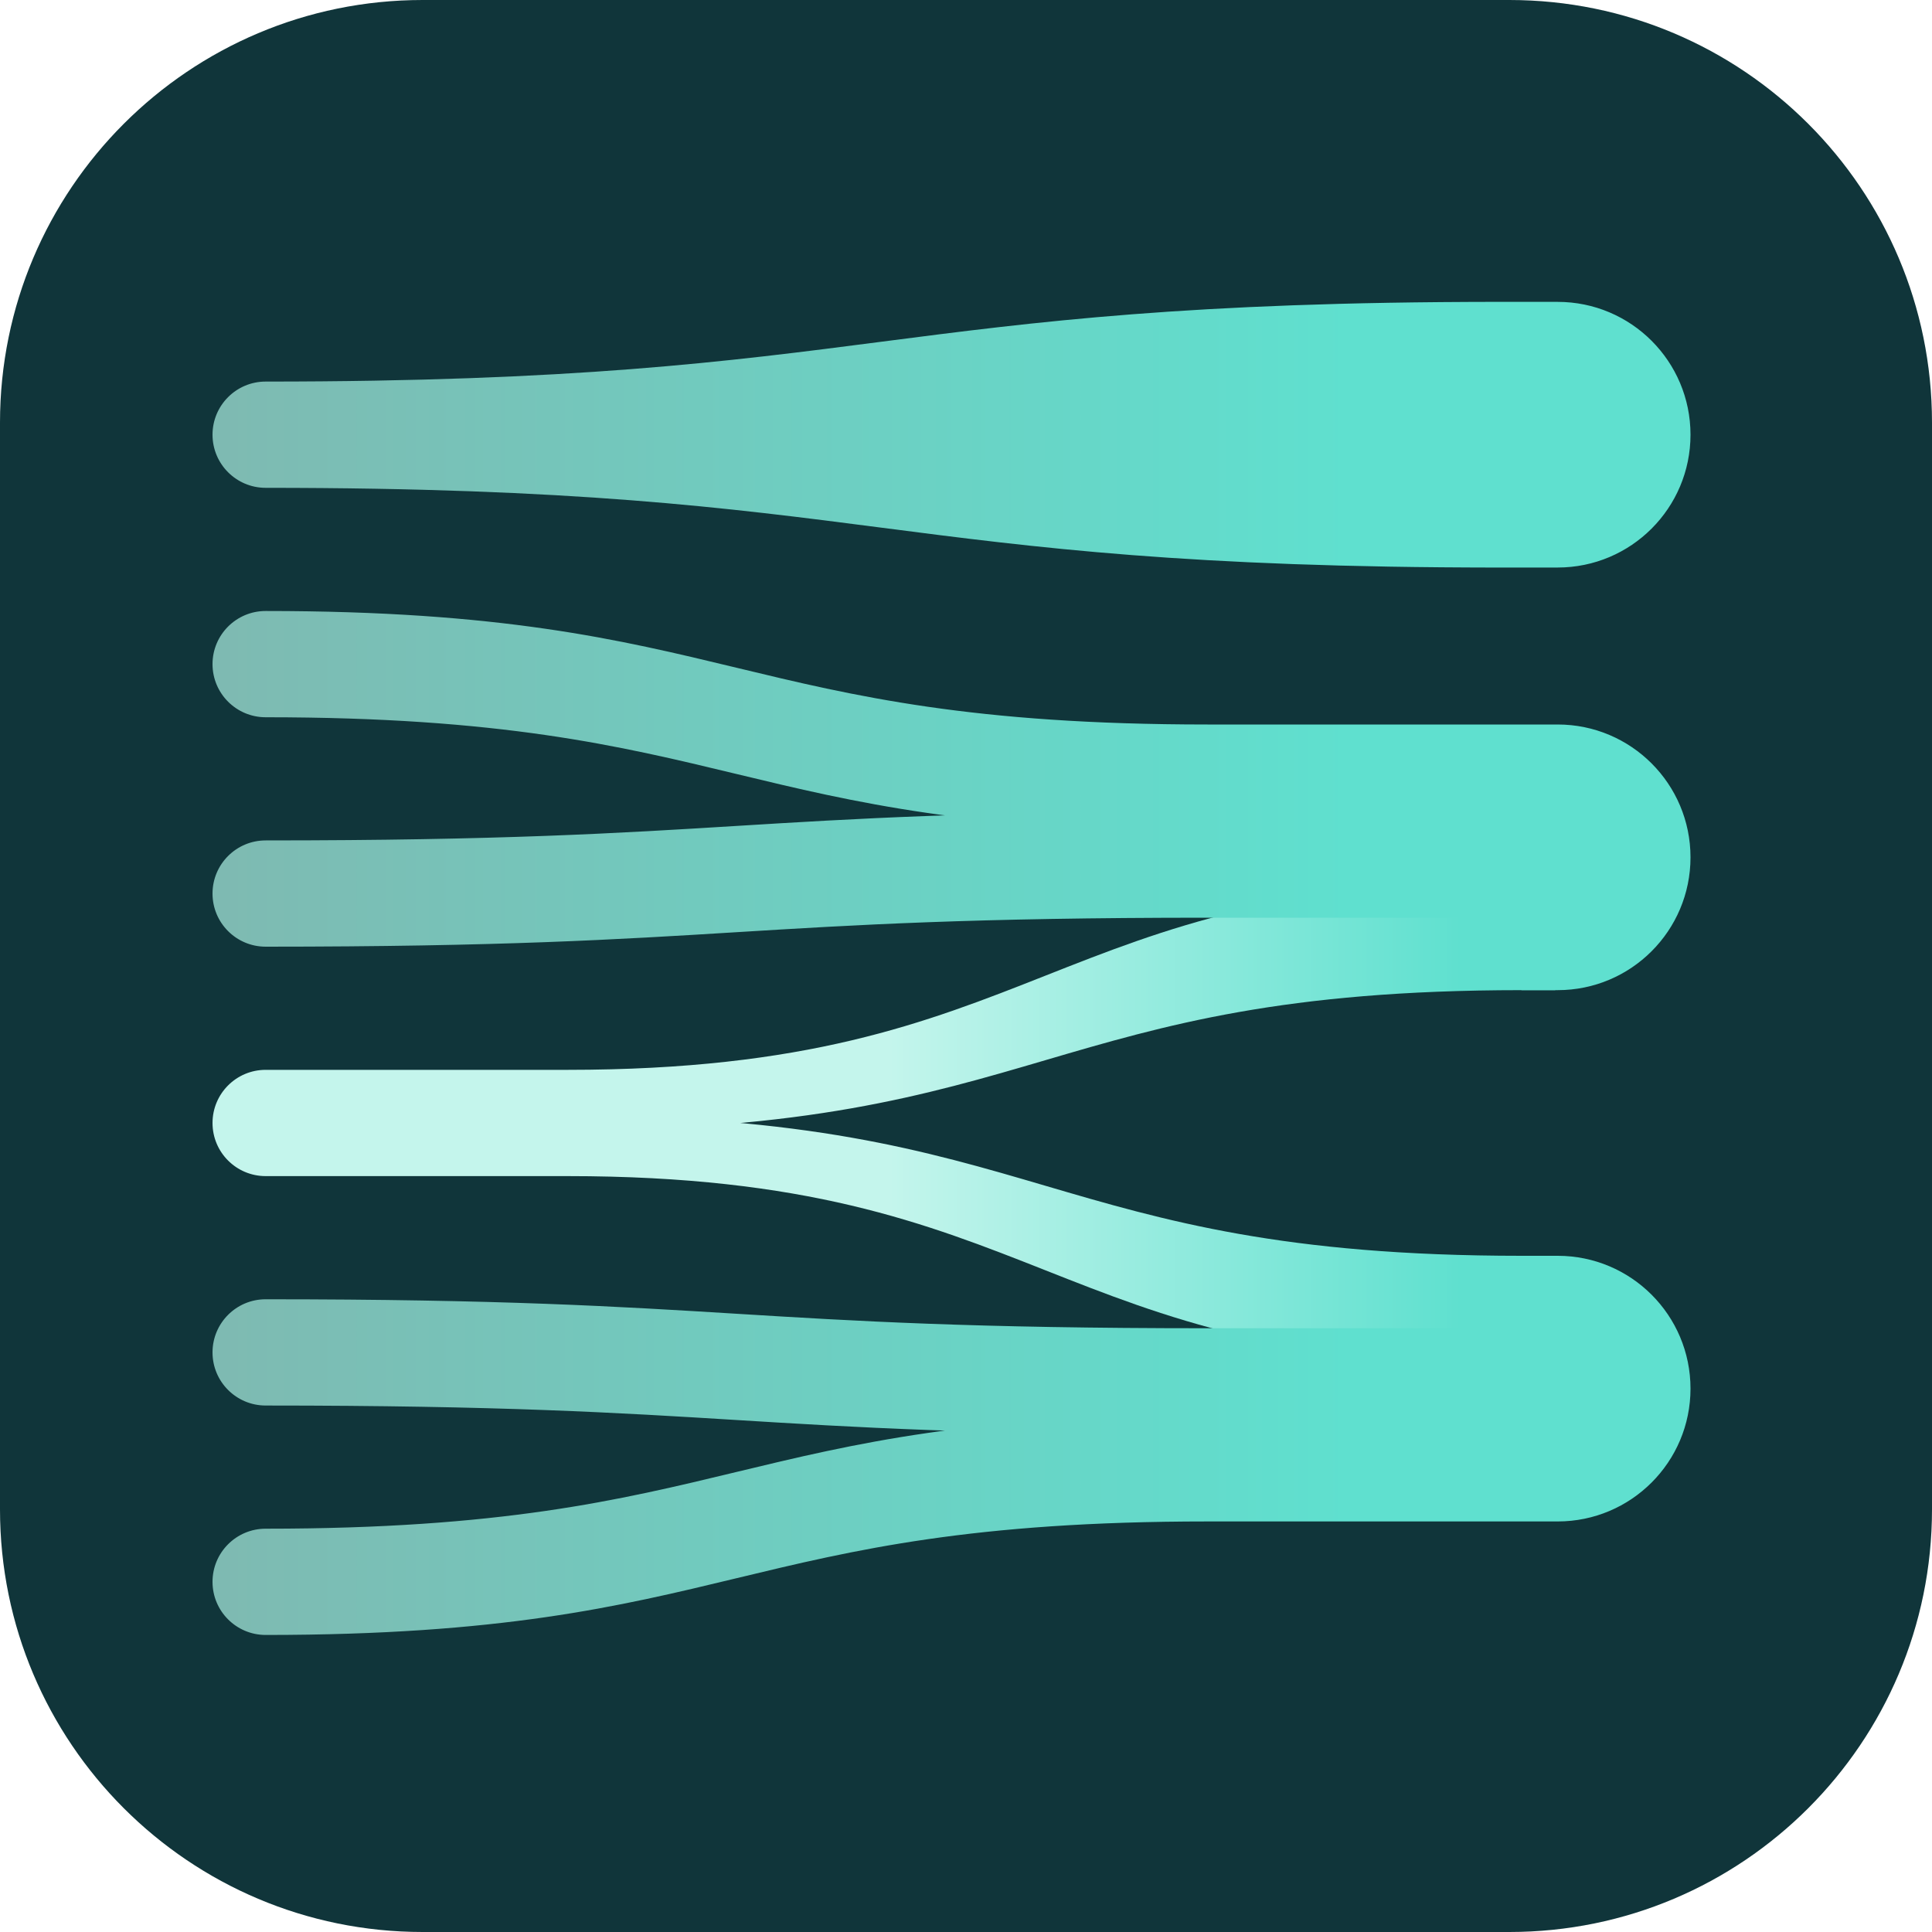
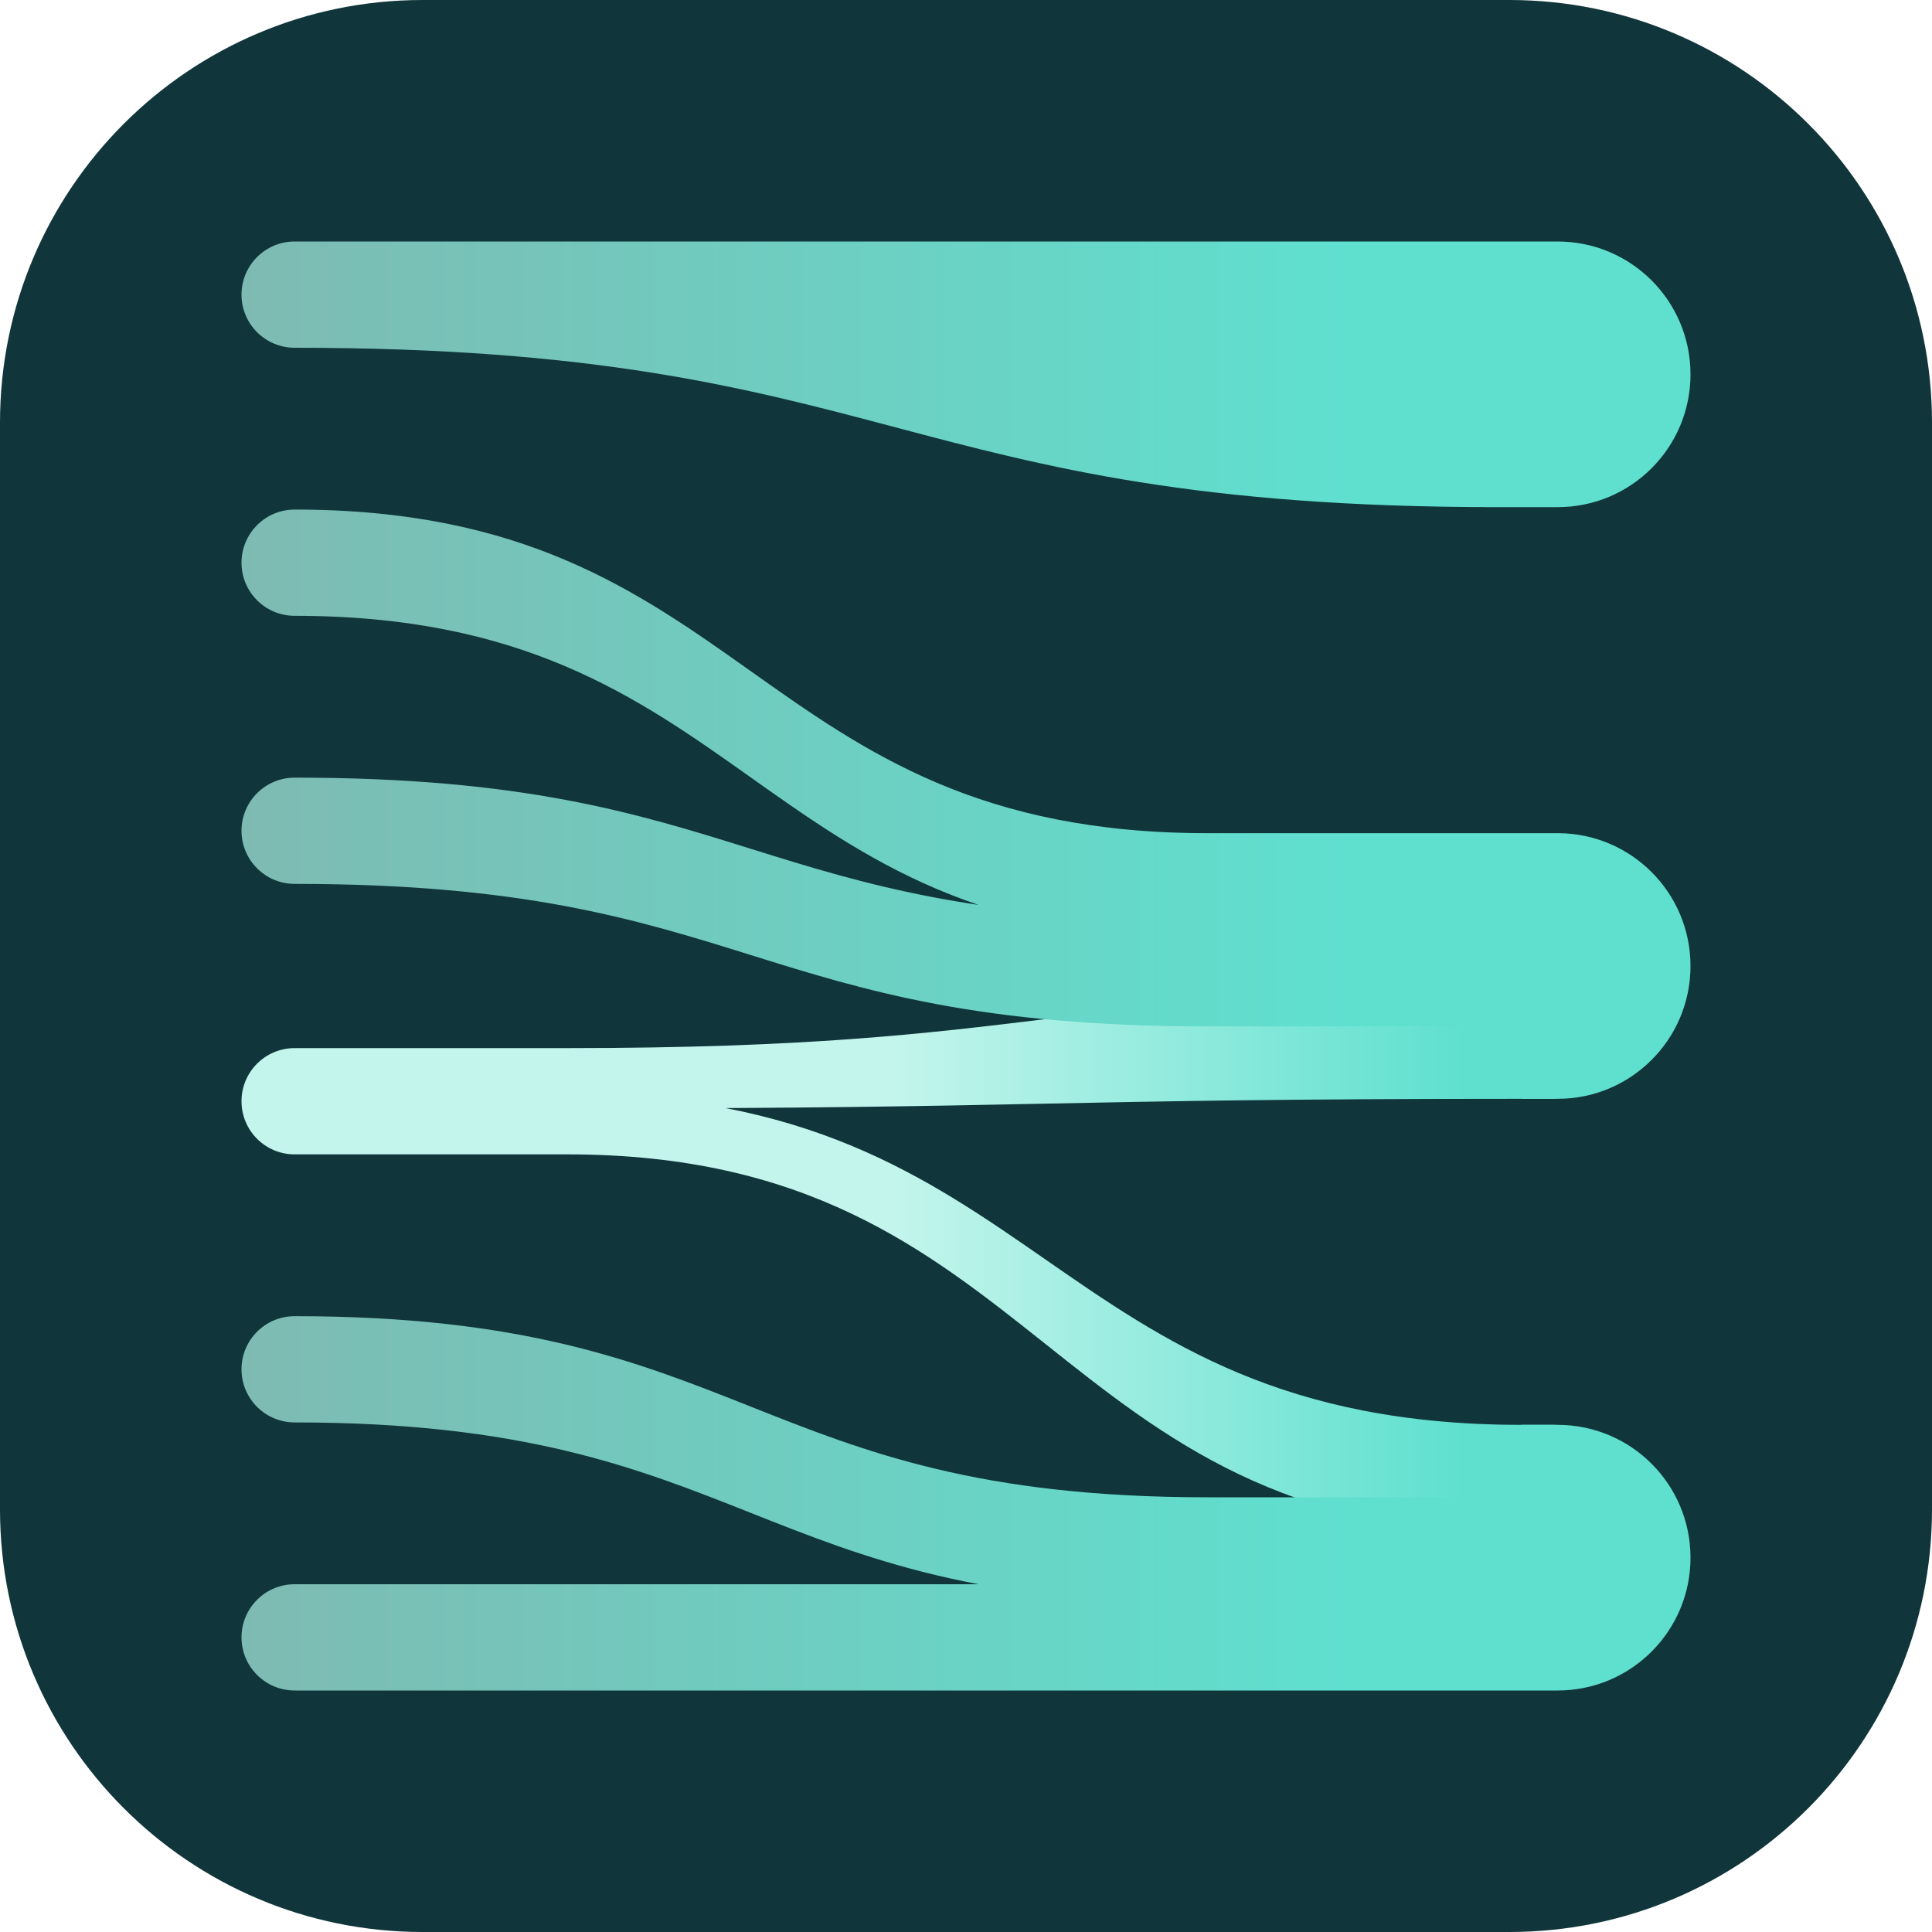
<svg xmlns="http://www.w3.org/2000/svg" viewBox="0 0 64 64">
  <defs>
    <linearGradient id="m" gradientUnits="userSpaceOnUse" x1="0" y1="0" x2="64" y2="0">
      <stop offset="0" stop-color="#7fb9b1" />
      <stop offset=".75" stop-color="#5fe0cf" />
    </linearGradient>
    <linearGradient id="s" gradientUnits="userSpaceOnUse" x1="0" y1="0" x2="64" y2="0">
      <stop offset=".45" stop-color="#c4f5ec" />
      <stop offset=".82" stop-color="#5fe0cf" />
    </linearGradient>
  </defs>
  <rect width="64" height="64" rx="14" fill="#10353a" />
-   <g transform="translate(6.4 9.6) scale(.8)">
-     <path fill="url(#s)" d="M3 32.3H16V36.7H3A2.2 2.2 0 0 1 3 32.3ZM15.5 32.3C35.3 32.3 35.3 24.5 55 24.5L55 29C35.3 29 35.3 34.8 15.5 34.8ZM15.5 34.2C35.3 34.2 35.3 40 55 40L55 44.5C35.3 44.5 35.3 36.7 15.5 36.7ZM54 24.5H56.4V29H54ZM54 40H56.4V44.5H54Z" />
-     <path fill="url(#m)" d="M3 3.8C28.5 3.8 28.5 0.5 54 0.5L54 11.5C28.5 11.5 28.5 8.2 3 8.2A2.2 2.2 0 0 1 3 3.8ZM3 13.3C22.5 13.3 22.5 18 42 18L42 22.4C22.5 22.4 22.5 17.7 3 17.7A2.2 2.2 0 0 1 3 13.3ZM3 22.8C22.5 22.8 22.5 21.6 42 21.6L42 26C22.5 26 22.5 27.2 3 27.2A2.2 2.2 0 0 1 3 22.8ZM3 41.8C22.5 41.8 22.5 43 42 43L42 47.4C22.5 47.4 22.5 46.2 3 46.2A2.2 2.2 0 0 1 3 41.8ZM3 51.3C22.5 51.3 22.5 46.6 42 46.6L42 51C22.5 51 22.5 55.7 3 55.7A2.2 2.2 0 0 1 3 51.3ZM53.5 0.5H56.5A5.5 5.5 0 0 1 56.5 11.5H53.5ZM41.5 18H55V26H41.5ZM41.5 43H55V51H41.5ZM55 18H56.5A5.5 5.5 0 0 1 56.5 29H55ZM55 40H56.5A5.5 5.5 0 0 1 56.5 51H55Z" />
+   <g transform="translate(6.4 6.4) scale(.8)">
+     <path fill="url(#s)" d="M4.2 35.4H16V39.8H4.2A2.2 2.2 0 0 1 4.2 35.4ZM15.5 35.4C35.3 35.4 35.3 33 55 33L55 37.5C35.3 37.5 35.3 37.9 15.5 37.9ZM15.5 37.3C35.3 37.3 35.3 51 55 51L55 55.5C35.3 55.5 35.3 39.8 15.5 39.8ZM54 33H56.4V37.5H54ZM54 51H56.4V55.5H54Z" />
+     <path fill="url(#m)" d="M4.2 2C29.1 2 29.1 2 54 2L54 13C29.1 13 29.1 6.4 4.2 6.4A2.2 2.2 0 0 1 4.2 2ZM4.2 13.1C23.1 13.1 23.1 26.5 42 26.5L42 30.9C23.1 30.9 23.1 17.5 4.2 17.5A2.2 2.2 0 0 1 4.2 13.1ZM4.2 24.2C23.1 24.2 23.1 30.1 42 30.1L42 34.5C23.1 34.5 23.1 28.6 4.2 28.6A2.2 2.2 0 0 1 4.2 24.2ZM4.2 46.5C23.1 46.5 23.1 54 42 54L42 58.4C23.1 58.4 23.1 50.9 4.2 50.9A2.2 2.2 0 0 1 4.2 46.5ZM4.2 57.6C23.1 57.6 23.1 57.6 42 57.6L42 62C23.1 62 23.1 62 4.2 62A2.2 2.2 0 0 1 4.2 57.6ZM53.5 2H56.5A5.5 5.5 0 0 1 56.5 13H53.5ZM41.5 26.5H55V34.5H41.5ZM41.5 54H55V62H41.5ZM55 26.5H56.5A5.5 5.5 0 0 1 56.5 37.5H55ZM55 51H56.5A5.5 5.5 0 0 1 56.5 62H55Z" />
  </g>
</svg>
